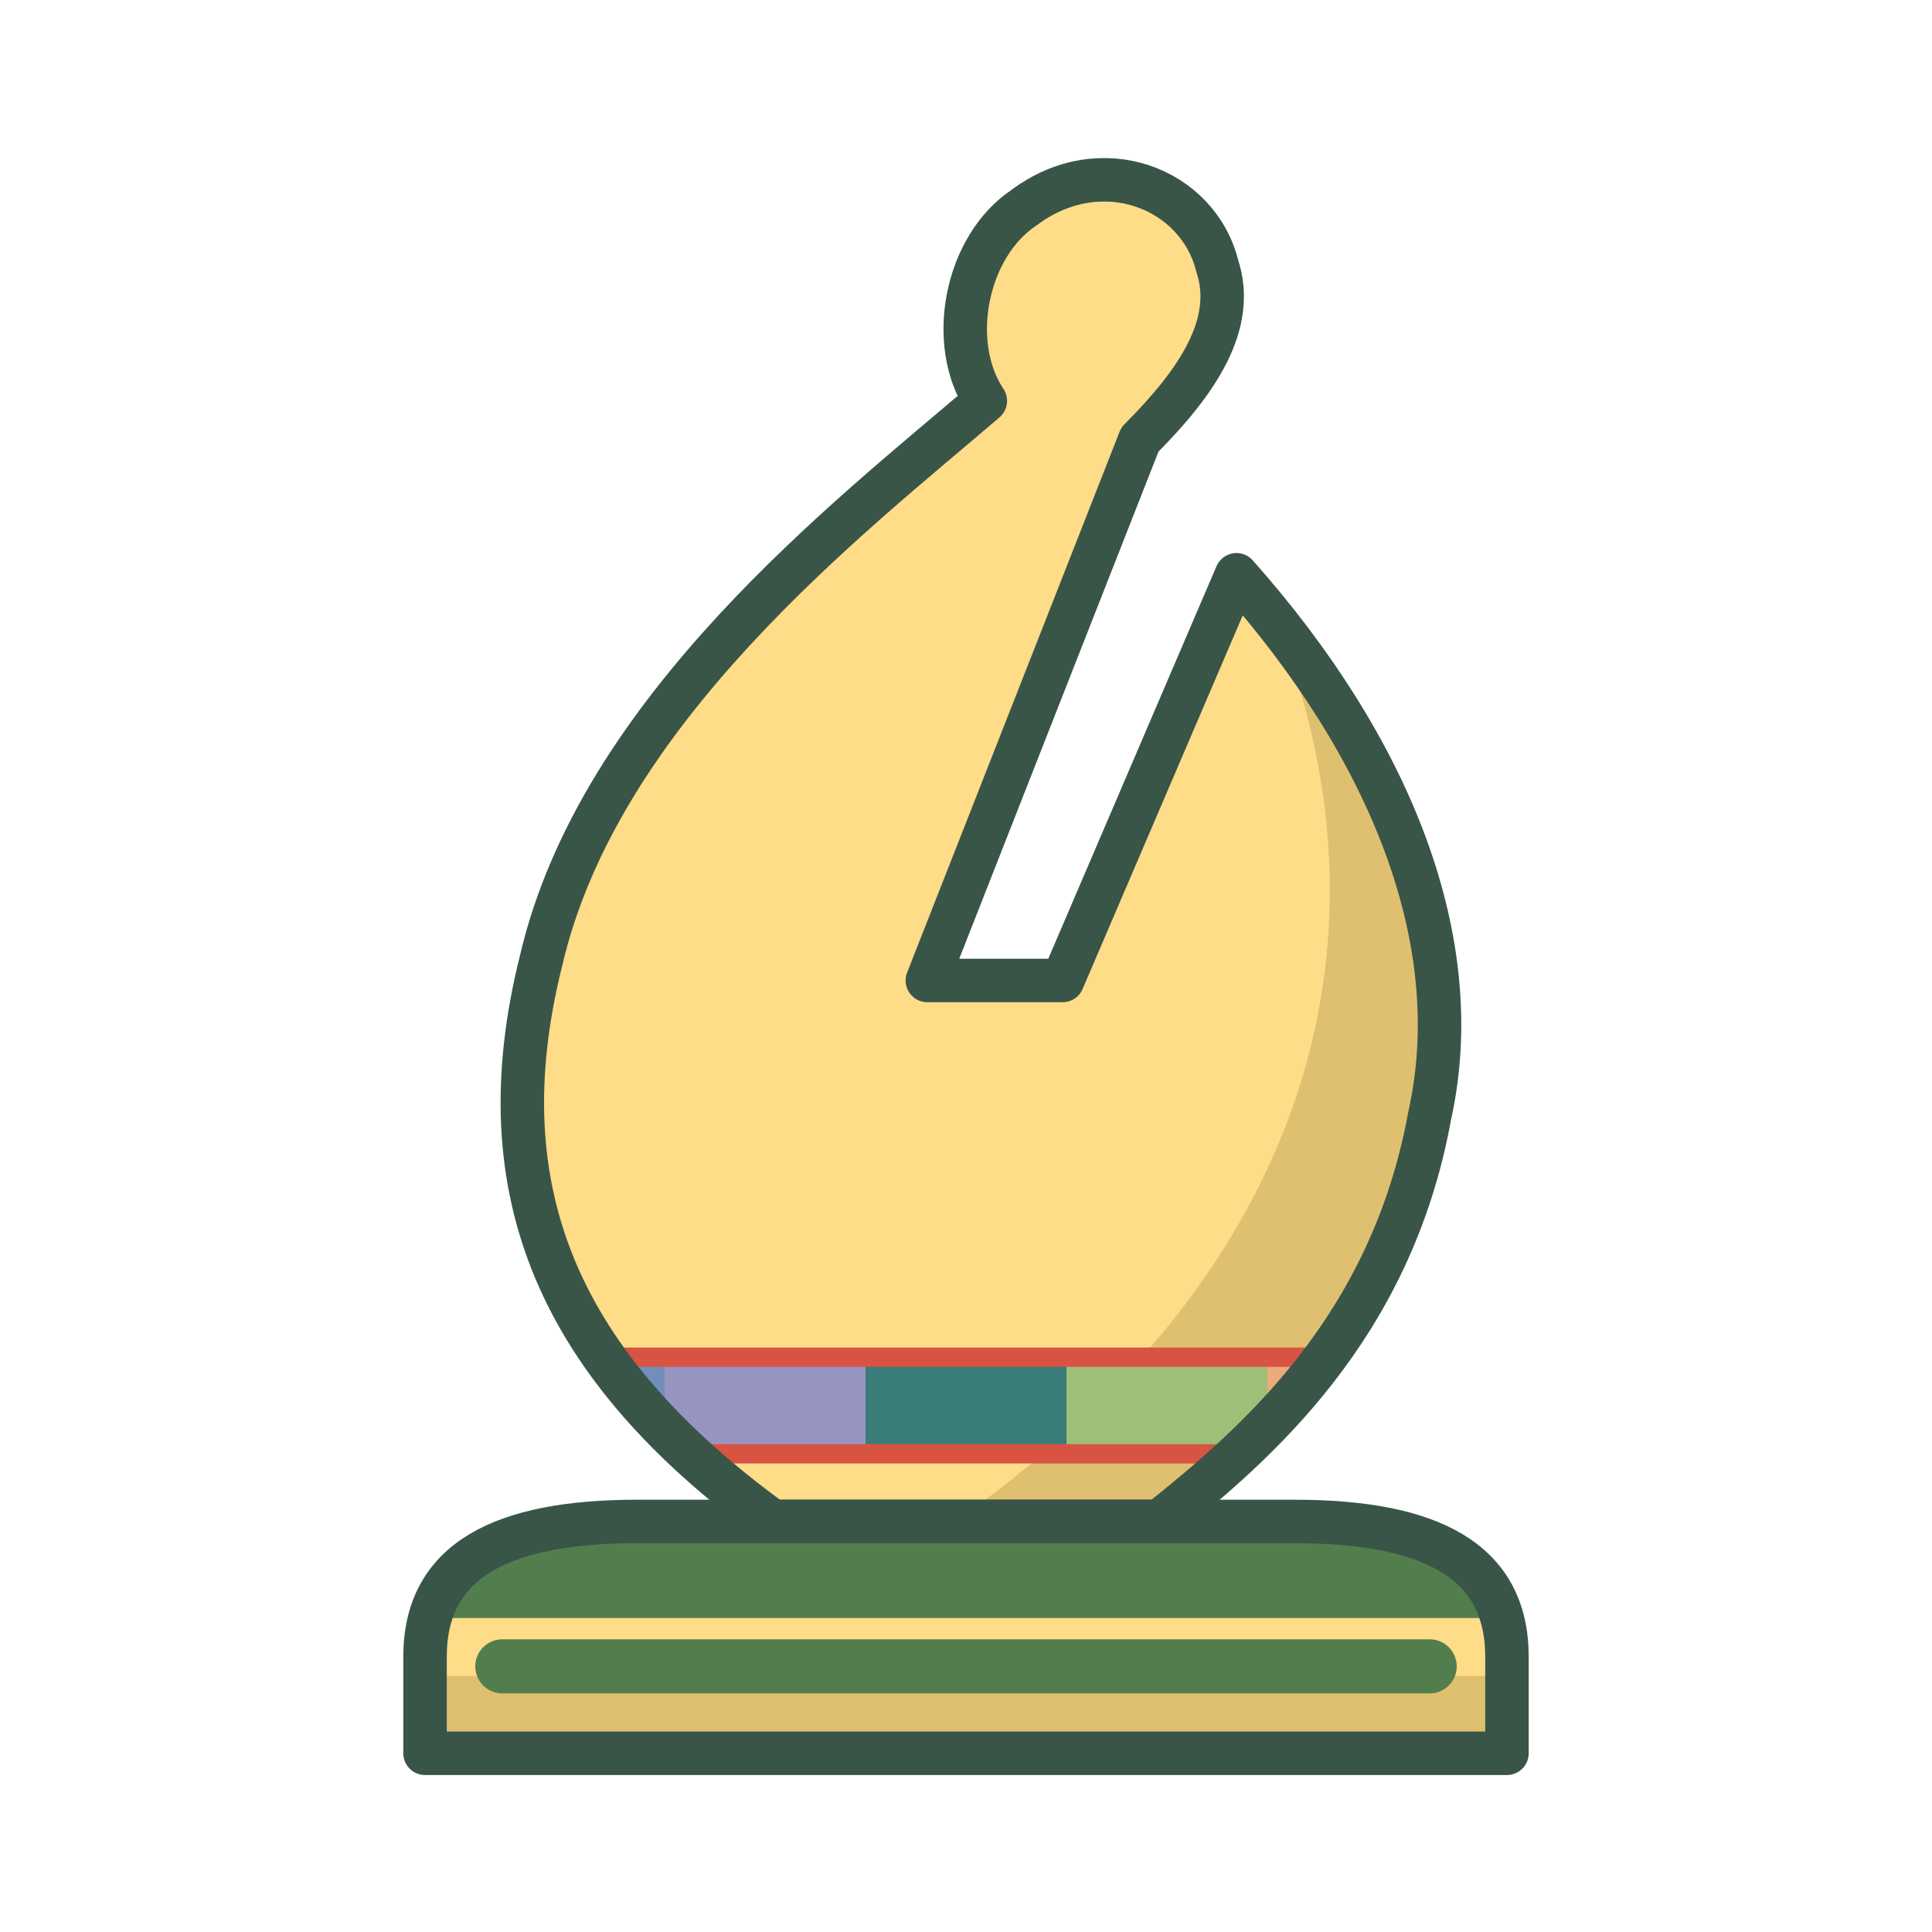
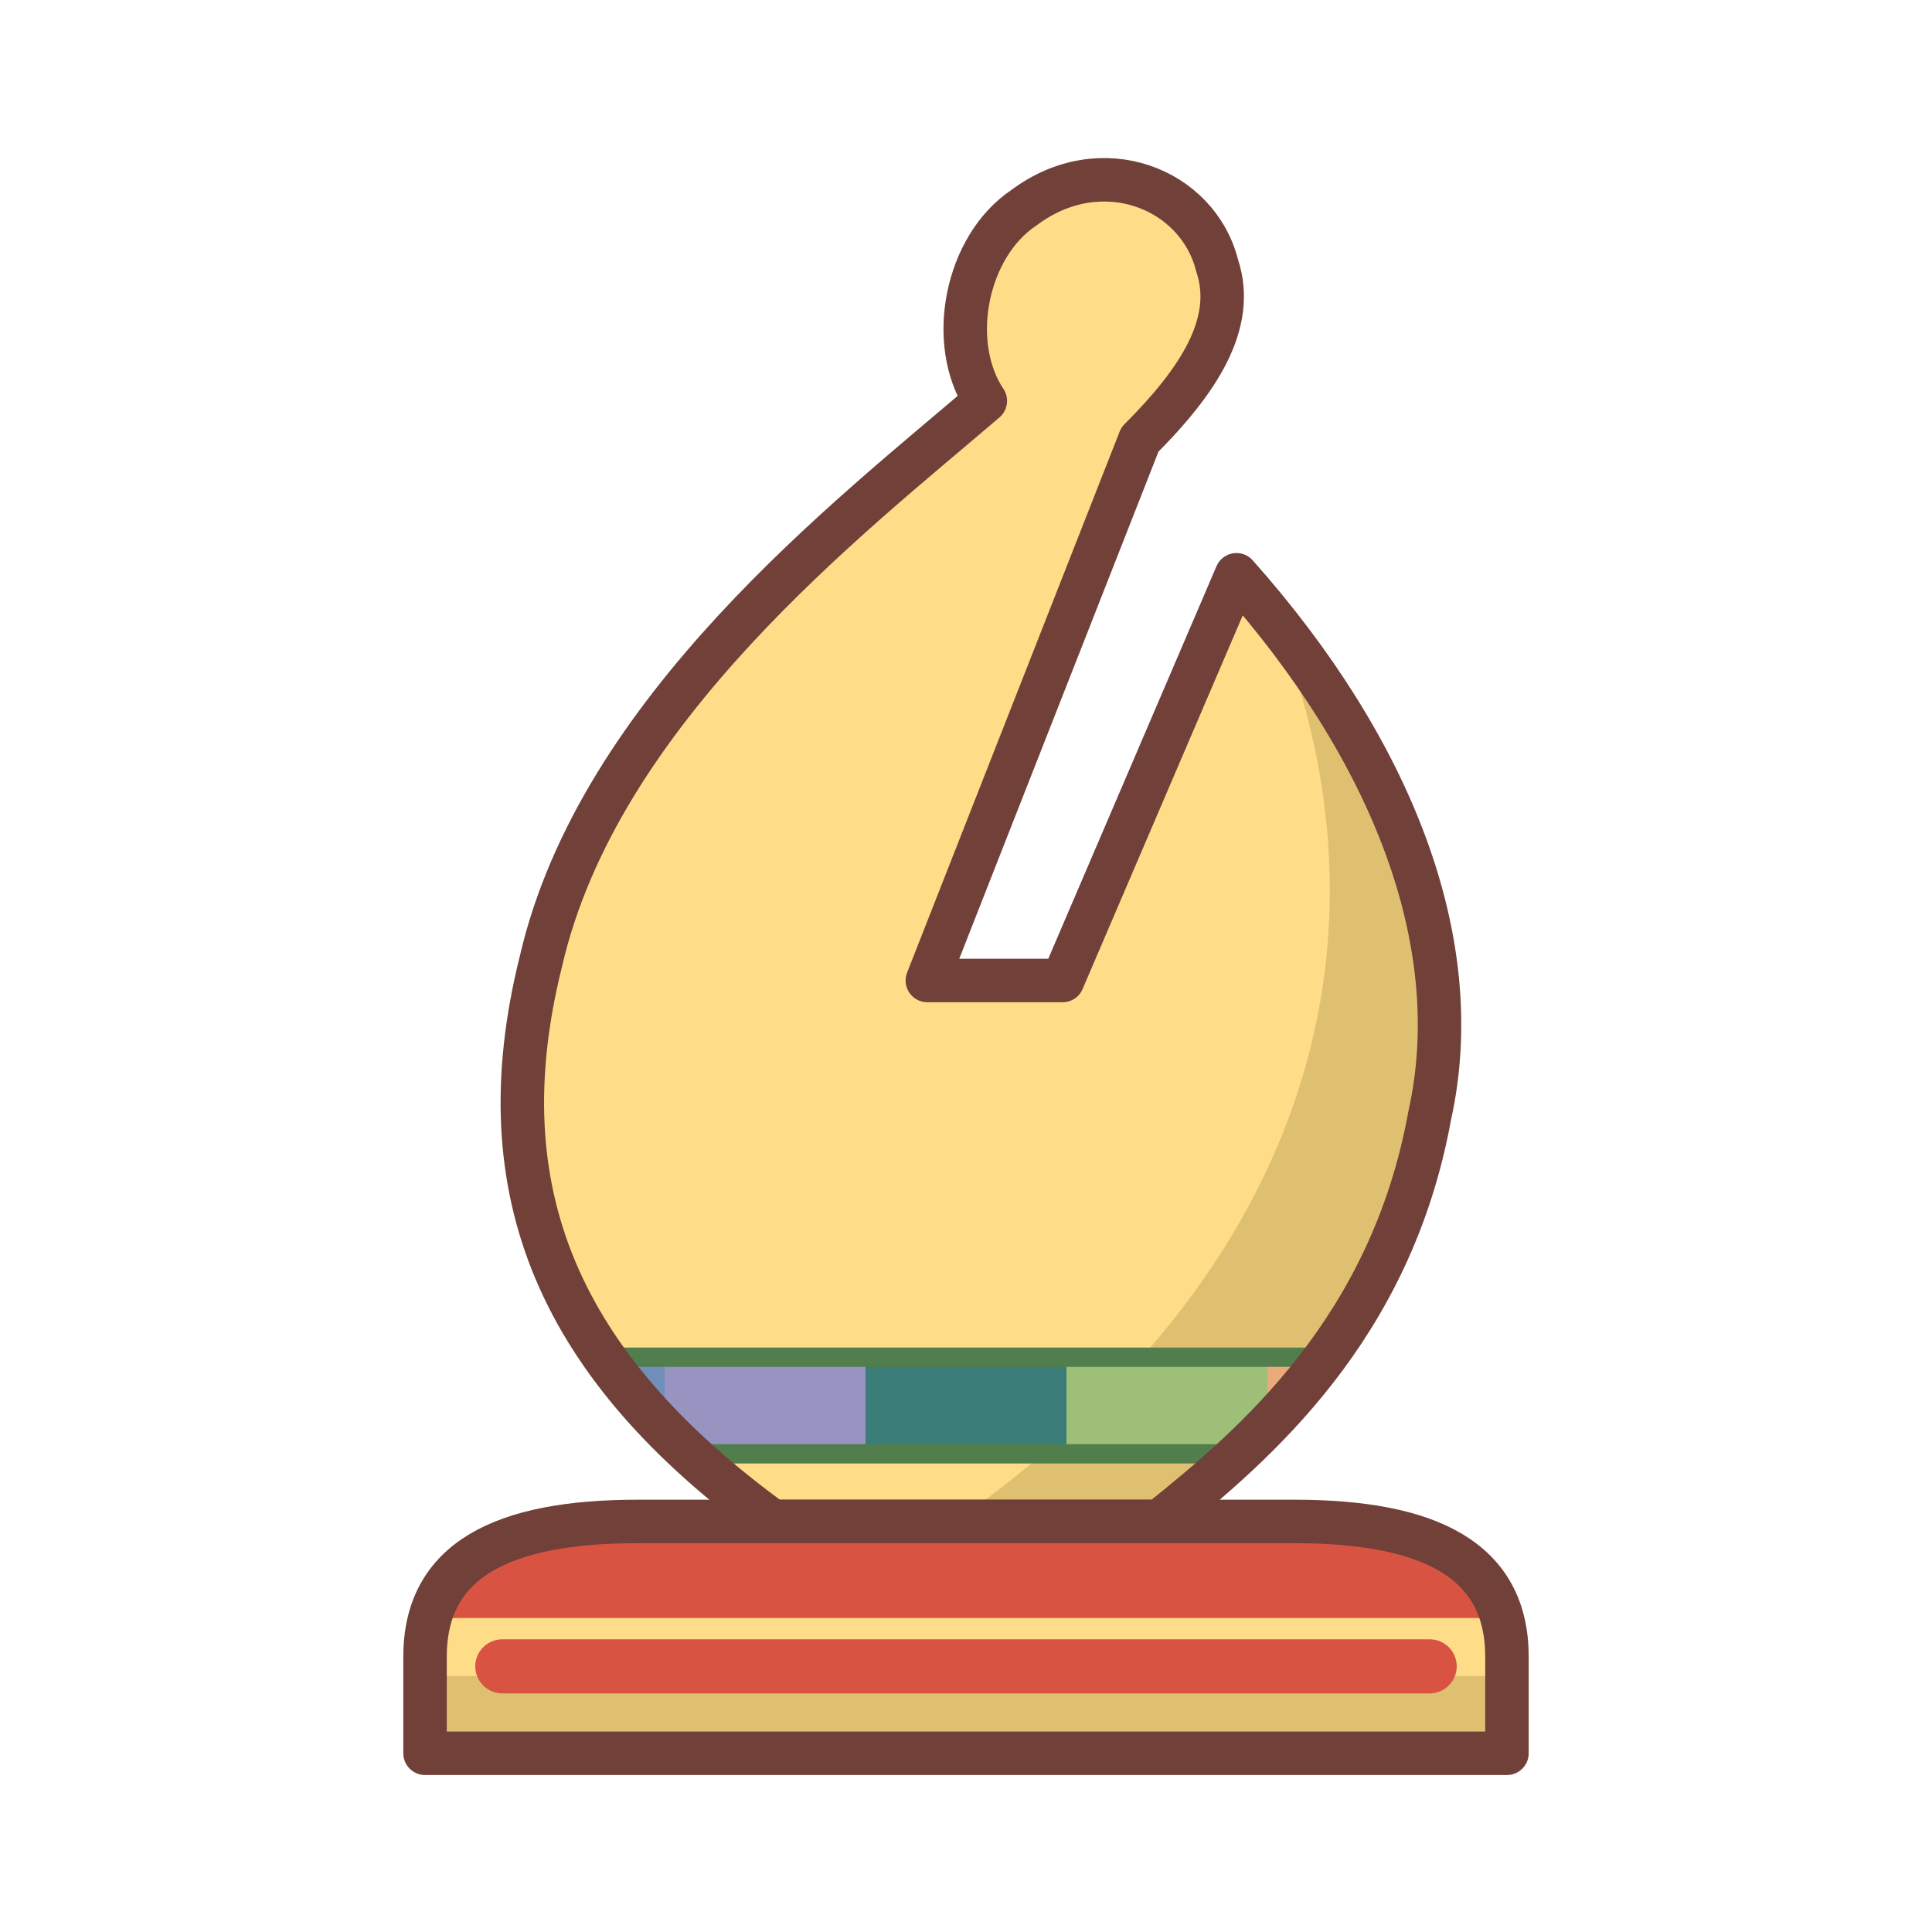
<svg xmlns="http://www.w3.org/2000/svg" viewBox="0 -1.75 100 100">
-   <g fill="#FFDC88" stroke="#395548" stroke-width="2.25" stroke-linejoin="round" stroke-linecap="round">
+   <g fill="#FFDC88" stroke="#704039" stroke-width="2.25" stroke-linejoin="round" stroke-linecap="round">
    <path d="M40 77 C29 69 25 60 28 48 C31 35 44 25 51 19 C49 16 50 11 53 9 C57 6 62 8 63 12 C64 15 62 18 59 21 L48 49 H55 L64 28 C72 37 76 47 74 56 C72 67 65 73 60 77 Z" fill="#FFDC88" stroke="none" fill-rule="evenodd" />
    <defs>
      <clipPath id="s6">
        <path d="M40 77 C29 69 25 60 28 48 C31 35 44 25 51 19 C49 16 50 11 53 9 C57 6 62 8 63 12 C64 15 62 18 59 21 L48 49 H55 L64 28 C72 37 76 47 74 56 C72 67 65 73 60 77 Z" clip-rule="evenodd" />
      </clipPath>
    </defs>
    <path d="M65 28 C77 40 79 57 67 70 L59 78 H48 C69 64 73 45 65 28 Z" fill="#DFC070" stroke="none" clip-path="url(#s6)" />
    <g stroke="none" clip-path="url(#s6)">
-       <path d="M10 68 H90 V74 H10 Z" fill="#D95343" />
-       <path d="M10 78 H90 V82 H10 Z" fill="#527E4D" />
+       <path d="M10 68 H90 V74 H10 Z" fill="#527E4D" />
+       <path d="M10 78 H90 V82 H10 Z" fill="#D95343" />
      <path d="M24 69 H34.4 V73 H24 Z" fill="#728EBA" />
      <path d="M34.4 69 H44.8 V73 H34.4 Z" fill="#9894C2" />
      <path d="M44.8 69 H55.2 V73 H44.8 Z" fill="#397C78" />
      <path d="M55.2 69 H65.6 V73 H55.2 Z" fill="#9EBF78" />
      <path d="M65.6 69 H76 V73 H65.6 Z" fill="#E9AB79" />
    </g>
    <path d="M40 77 C29 69 25 60 28 48 C31 35 44 25 51 19 C49 16 50 11 53 9 C57 6 62 8 63 12 C64 15 62 18 59 21 L48 49 H55 L64 28 C72 37 76 47 74 56 C72 67 65 73 60 77 Z" fill="none" />
    <path d="M22 89 V84 C22 79 26 77 33 77 H67 C74 77 78 79 78 84 V89 Z" fill="#FFDC88" stroke="none" fill-rule="evenodd" />
    <defs>
      <clipPath id="s7">
        <path d="M22 89 V84 C22 79 26 77 33 77 H67 C74 77 78 79 78 84 V89 Z" clip-rule="evenodd" />
      </clipPath>
    </defs>
    <path d="M21 85 H79 V90 H21 Z" fill="#DFC070" stroke="none" clip-path="url(#s7)" />
    <g stroke="none" clip-path="url(#s7)">
-       <path d="M10 68 H90 V74 H10 Z" fill="#D95343" />
-       <path d="M10 78 H90 V82 H10 Z" fill="#527E4D" />
+       <path d="M10 68 H90 V74 H10 Z" fill="#527E4D" />
+       <path d="M10 78 H90 V82 H10 Z" fill="#D95343" />
      <path d="M24 69 H34.4 V73 H24 Z" fill="#728EBA" />
      <path d="M34.4 69 H44.8 V73 H34.4 Z" fill="#9894C2" />
      <path d="M44.8 69 H55.2 V73 H44.8 Z" fill="#397C78" />
      <path d="M55.2 69 H65.6 V73 H55.2 Z" fill="#9EBF78" />
      <path d="M65.6 69 H76 V73 H65.6 Z" fill="#E9AB79" />
    </g>
    <path d="M22 89 V84 C22 79 26 77 33 77 H67 C74 77 78 79 78 84 V89 Z" fill="none" />
-     <path d="M26 84.5 H74" fill="none" stroke="#527E4D" stroke-width="2.8" stroke-linecap="round" />
+     <path d="M26 84.5 H74" fill="none" stroke="#D95343" stroke-width="2.8" stroke-linecap="round" />
  </g>
</svg>
